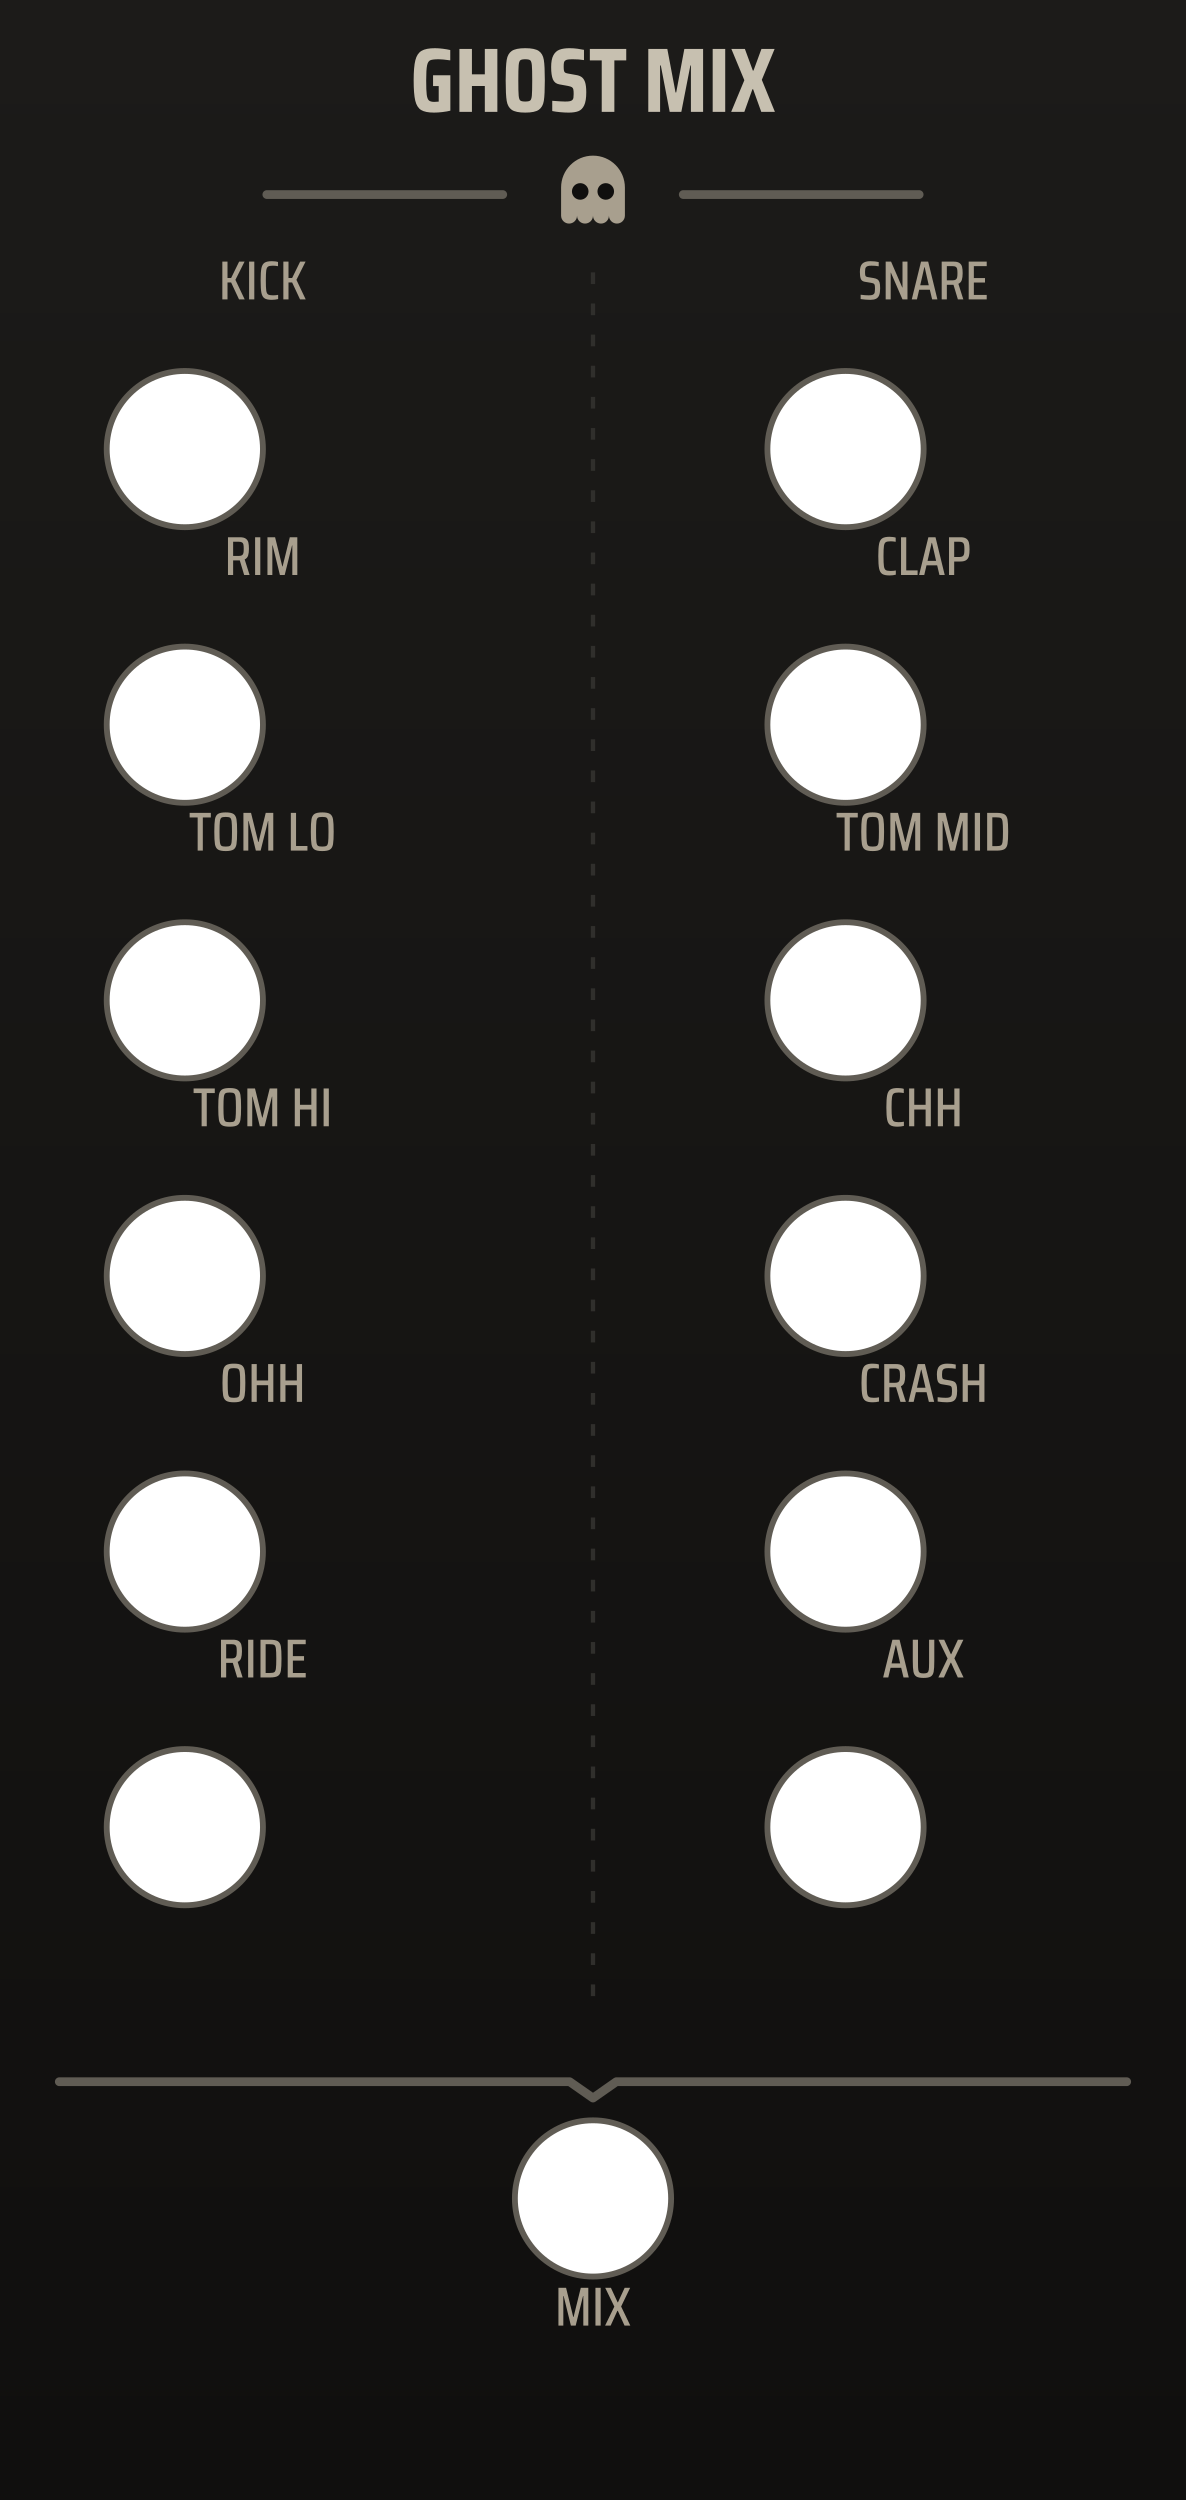
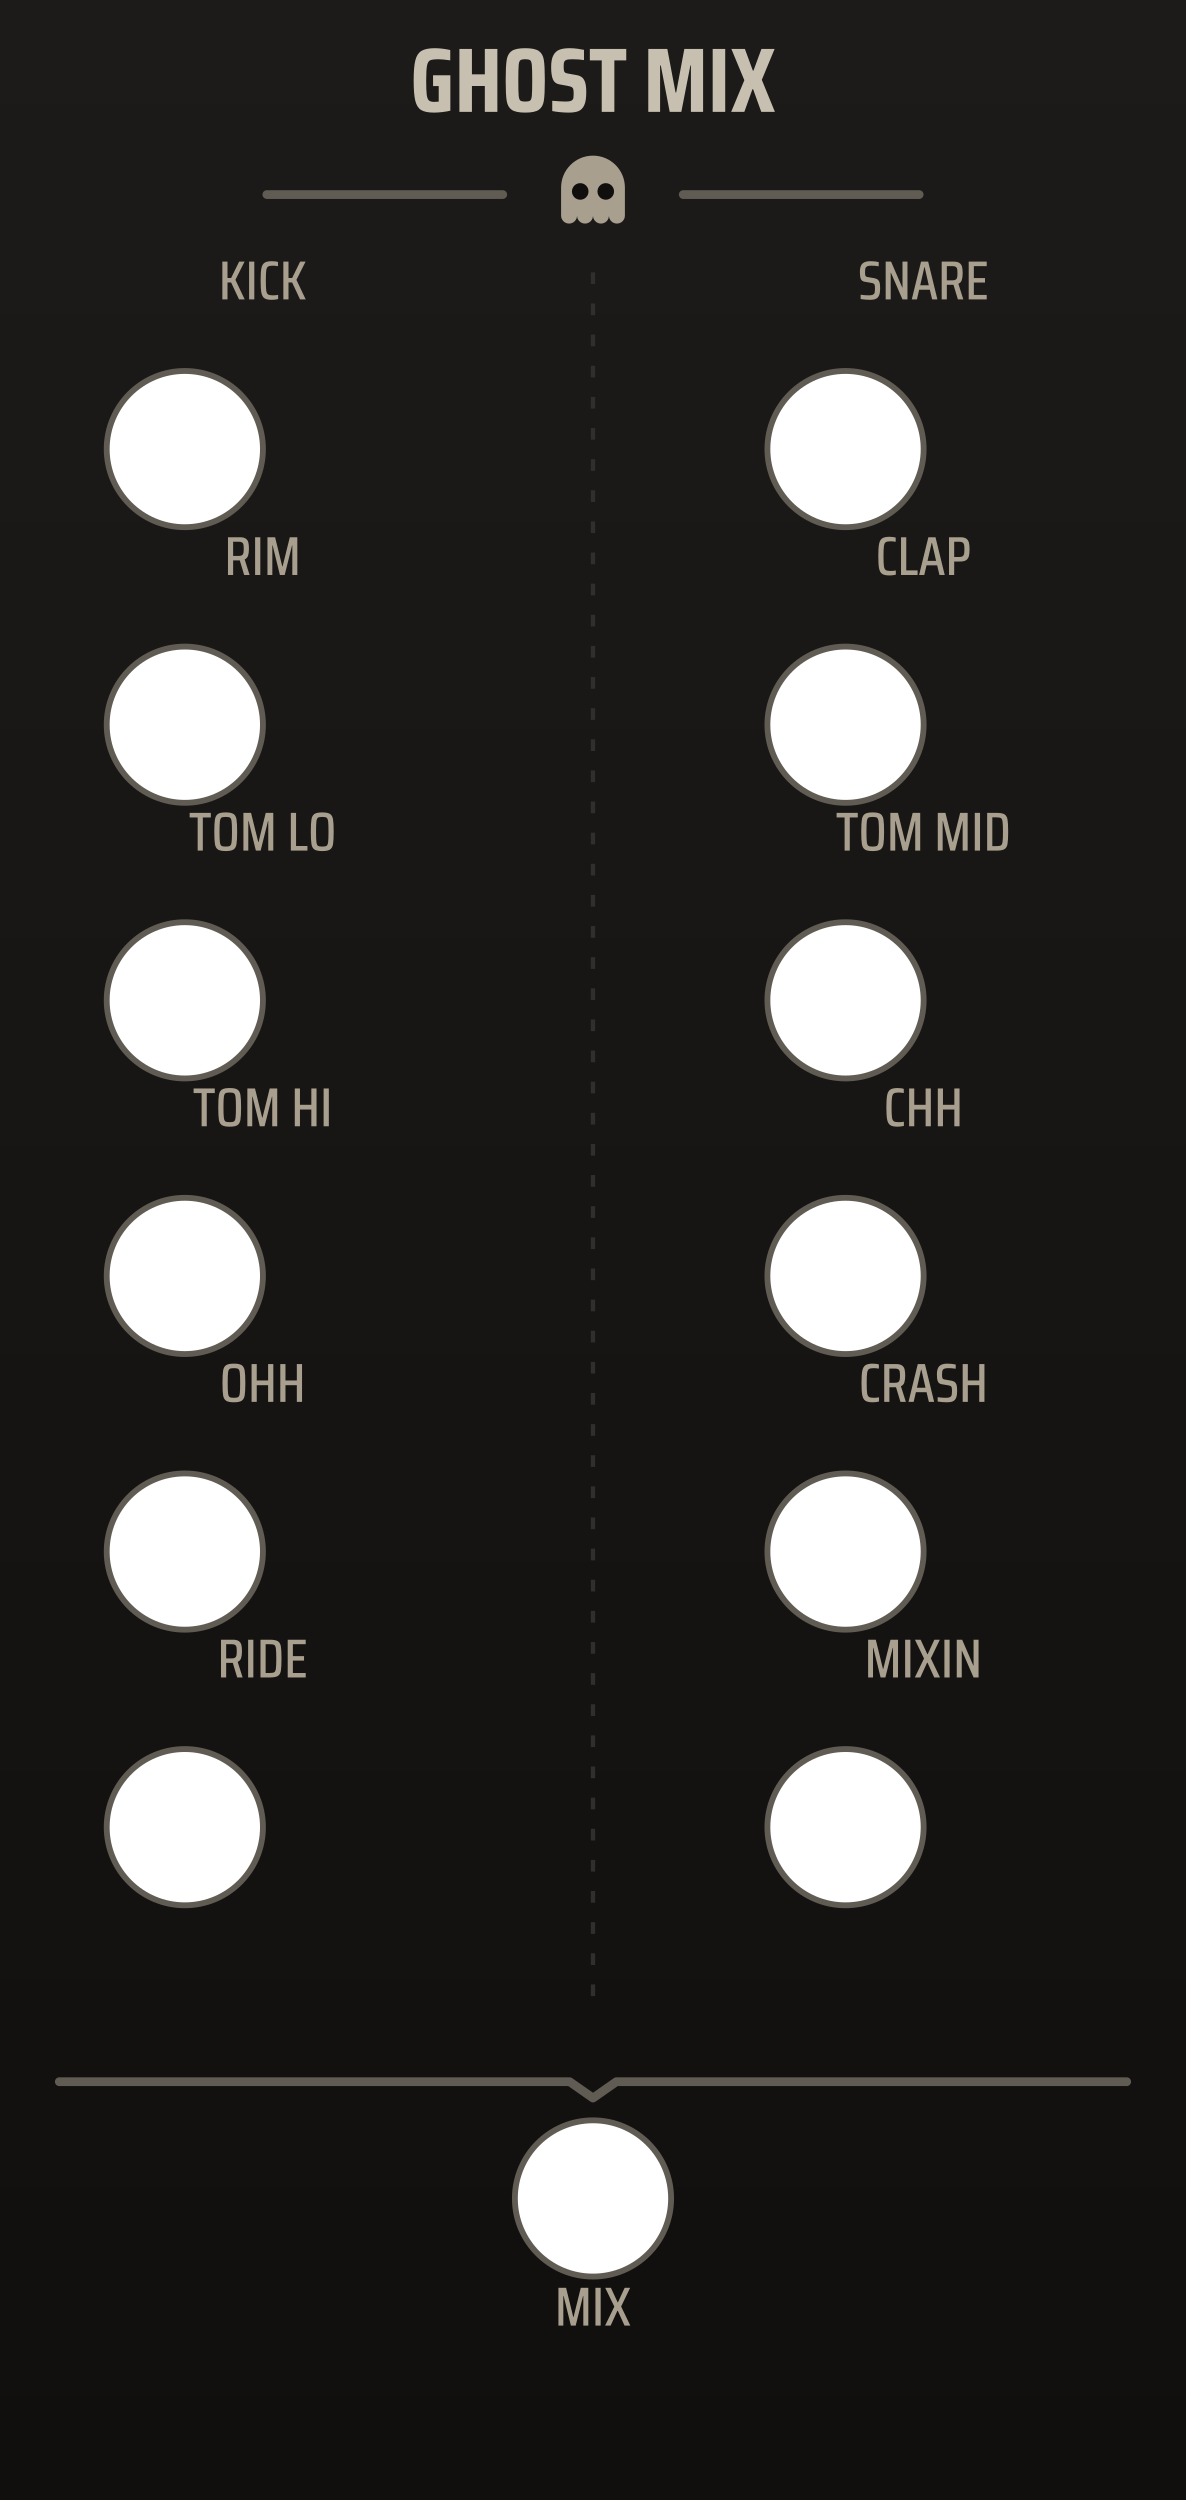
<svg xmlns="http://www.w3.org/2000/svg" width="60.96mm" height="128.50mm" viewBox="0 0 60.96 128.50">
  <defs>
    <linearGradient id="bg" x1="0" y1="0" x2="0" y2="128.5" gradientUnits="userSpaceOnUse">
      <stop offset="0" style="stop-color:#1c1b19;stop-opacity:1;" />
      <stop offset="1" style="stop-color:#100f0e;stop-opacity:1;" />
    </linearGradient>
  </defs>
  <rect width="60.96" height="128.5" fill="url(#bg)" />
  <path d="M22.259 4.424V3.869H23.148V5.689Q22.983 5.731 22.748 5.759Q22.513 5.788 22.311 5.788Q21.864 5.788 21.645 5.654Q21.427 5.52 21.344 5.174Q21.262 4.828 21.262 4.133Q21.262 3.441 21.349 3.096Q21.436 2.75 21.666 2.614Q21.897 2.477 22.358 2.477Q22.546 2.477 22.767 2.506Q22.988 2.534 23.143 2.572V3.103Q22.738 3.046 22.555 3.046Q22.235 3.046 22.115 3.098Q21.996 3.15 21.951 3.364Q21.906 3.578 21.906 4.133Q21.906 4.65 21.934 4.868Q21.963 5.087 22.045 5.162Q22.127 5.237 22.325 5.237Q22.367 5.237 22.55 5.223V4.424ZM24.92 5.75V4.419H24.257V5.75H23.613V2.515H24.257V3.822H24.92V2.515H25.564V5.75ZM25.992 4.133Q25.992 3.394 26.044 3.079Q26.096 2.764 26.302 2.621Q26.509 2.477 26.998 2.477Q27.487 2.477 27.694 2.621Q27.901 2.764 27.953 3.079Q28.004 3.394 28.004 4.133Q28.004 4.866 27.953 5.183Q27.901 5.501 27.694 5.644Q27.487 5.788 26.998 5.788Q26.509 5.788 26.302 5.644Q26.096 5.501 26.044 5.183Q25.992 4.866 25.992 4.133ZM27.356 4.133Q27.356 3.554 27.337 3.352Q27.318 3.15 27.252 3.098Q27.186 3.046 26.998 3.046Q26.81 3.046 26.744 3.098Q26.679 3.15 26.66 3.352Q26.641 3.554 26.641 4.133Q26.641 4.711 26.66 4.913Q26.679 5.115 26.744 5.167Q26.81 5.219 26.998 5.219Q27.186 5.219 27.252 5.167Q27.318 5.115 27.337 4.913Q27.356 4.711 27.356 4.133ZM28.385 5.708V5.181Q28.865 5.219 29.048 5.219Q29.213 5.219 29.297 5.2Q29.382 5.181 29.424 5.134Q29.462 5.096 29.474 5.028Q29.486 4.96 29.486 4.833Q29.486 4.659 29.467 4.586Q29.448 4.513 29.389 4.478Q29.33 4.443 29.185 4.415L28.743 4.335Q28.508 4.292 28.418 4.076Q28.329 3.86 28.329 3.451Q28.329 3.051 28.444 2.84Q28.559 2.628 28.761 2.553Q28.964 2.477 29.274 2.477Q29.49 2.477 29.69 2.506Q29.89 2.534 30.017 2.562V3.089Q29.763 3.046 29.448 3.046Q29.279 3.046 29.187 3.06Q29.095 3.075 29.053 3.112Q29.001 3.15 28.987 3.22Q28.973 3.291 28.973 3.427Q28.973 3.573 28.99 3.639Q29.006 3.705 29.048 3.733Q29.091 3.761 29.194 3.78L29.608 3.855Q29.772 3.879 29.888 3.956Q30.003 4.034 30.069 4.212Q30.134 4.401 30.134 4.744Q30.134 5.19 30.026 5.416Q29.918 5.642 29.728 5.715Q29.537 5.788 29.227 5.788Q29.029 5.788 28.797 5.766Q28.564 5.745 28.385 5.708ZM30.929 5.75V3.103H30.318V2.515H32.189V3.103H31.578V5.75ZM35.513 5.75V3.366H35.485L35.02 5.75H34.422L33.966 3.366H33.929V5.75H33.322V2.515H34.3L34.723 4.753H34.756L35.175 2.515H36.139V5.75ZM36.632 5.75V2.515H37.276V5.75ZM39.129 5.75 38.711 4.589H38.673L38.259 5.75H37.582L38.259 4.123L37.592 2.515H38.287L38.696 3.629H38.729L39.138 2.515H39.815L39.157 4.104L39.83 5.75Z" style="fill:#c7c0b0" />
  <g>
    <g>
      <path d="M28.840,11.082 L28.840,9.640 A1.640,1.640 0 0 1 32.120,9.640 L32.120,11.082 A0.410,0.410 0 0 1 31.300,11.082 A0.410,0.410 0 0 1 30.480,11.082 A0.410,0.410 0 0 1 29.660,11.082 A0.410,0.410 0 0 1 28.840,11.082 Z" fill="#a89f8e" />
      <circle cx="29.824" cy="9.84" r="0.426" fill="#100f0e" />
      <circle cx="31.136" cy="9.84" r="0.426" fill="#100f0e" />
    </g>
    <line x1="13.716" y1="10" x2="25.84" y2="10" stroke="#605c54" stroke-width="0.45" stroke-linecap="round" />
    <line x1="35.12" y1="10" x2="47.244" y2="10" stroke="#605c54" stroke-width="0.45" stroke-linecap="round" />
  </g>
  <g>
    <line x1="30.48" y1="14" x2="30.48" y2="14.6" stroke="#302f2c" stroke-width="0.22" stroke-linecap="butt" />
    <line x1="30.48" y1="15.6" x2="30.48" y2="16.2" stroke="#302f2c" stroke-width="0.22" stroke-linecap="butt" />
    <line x1="30.48" y1="17.2" x2="30.48" y2="17.8" stroke="#302f2c" stroke-width="0.22" stroke-linecap="butt" />
    <line x1="30.48" y1="18.8" x2="30.48" y2="19.4" stroke="#302f2c" stroke-width="0.22" stroke-linecap="butt" />
    <line x1="30.48" y1="20.4" x2="30.48" y2="21" stroke="#302f2c" stroke-width="0.22" stroke-linecap="butt" />
    <line x1="30.48" y1="22" x2="30.48" y2="22.6" stroke="#302f2c" stroke-width="0.22" stroke-linecap="butt" />
    <line x1="30.48" y1="23.6" x2="30.48" y2="24.2" stroke="#302f2c" stroke-width="0.22" stroke-linecap="butt" />
    <line x1="30.48" y1="25.2" x2="30.48" y2="25.8" stroke="#302f2c" stroke-width="0.22" stroke-linecap="butt" />
    <line x1="30.48" y1="26.8" x2="30.48" y2="27.4" stroke="#302f2c" stroke-width="0.22" stroke-linecap="butt" />
    <line x1="30.48" y1="28.4" x2="30.48" y2="29" stroke="#302f2c" stroke-width="0.22" stroke-linecap="butt" />
    <line x1="30.48" y1="30" x2="30.48" y2="30.6" stroke="#302f2c" stroke-width="0.22" stroke-linecap="butt" />
    <line x1="30.48" y1="31.6" x2="30.48" y2="32.2" stroke="#302f2c" stroke-width="0.22" stroke-linecap="butt" />
    <line x1="30.48" y1="33.2" x2="30.48" y2="33.8" stroke="#302f2c" stroke-width="0.22" stroke-linecap="butt" />
    <line x1="30.48" y1="34.8" x2="30.48" y2="35.4" stroke="#302f2c" stroke-width="0.22" stroke-linecap="butt" />
    <line x1="30.48" y1="36.4" x2="30.48" y2="37" stroke="#302f2c" stroke-width="0.22" stroke-linecap="butt" />
    <line x1="30.48" y1="38" x2="30.48" y2="38.6" stroke="#302f2c" stroke-width="0.22" stroke-linecap="butt" />
    <line x1="30.48" y1="39.6" x2="30.48" y2="40.2" stroke="#302f2c" stroke-width="0.22" stroke-linecap="butt" />
    <line x1="30.48" y1="41.2" x2="30.48" y2="41.8" stroke="#302f2c" stroke-width="0.22" stroke-linecap="butt" />
    <line x1="30.48" y1="42.8" x2="30.48" y2="43.4" stroke="#302f2c" stroke-width="0.22" stroke-linecap="butt" />
    <line x1="30.48" y1="44.4" x2="30.48" y2="45" stroke="#302f2c" stroke-width="0.22" stroke-linecap="butt" />
    <line x1="30.48" y1="46" x2="30.48" y2="46.6" stroke="#302f2c" stroke-width="0.22" stroke-linecap="butt" />
    <line x1="30.48" y1="47.6" x2="30.48" y2="48.2" stroke="#302f2c" stroke-width="0.22" stroke-linecap="butt" />
    <line x1="30.48" y1="49.2" x2="30.48" y2="49.8" stroke="#302f2c" stroke-width="0.22" stroke-linecap="butt" />
    <line x1="30.48" y1="50.8" x2="30.48" y2="51.4" stroke="#302f2c" stroke-width="0.22" stroke-linecap="butt" />
    <line x1="30.48" y1="52.4" x2="30.48" y2="53" stroke="#302f2c" stroke-width="0.22" stroke-linecap="butt" />
    <line x1="30.48" y1="54" x2="30.48" y2="54.6" stroke="#302f2c" stroke-width="0.22" stroke-linecap="butt" />
    <line x1="30.48" y1="55.6" x2="30.48" y2="56.2" stroke="#302f2c" stroke-width="0.22" stroke-linecap="butt" />
    <line x1="30.48" y1="57.2" x2="30.48" y2="57.8" stroke="#302f2c" stroke-width="0.22" stroke-linecap="butt" />
    <line x1="30.48" y1="58.8" x2="30.48" y2="59.4" stroke="#302f2c" stroke-width="0.22" stroke-linecap="butt" />
    <line x1="30.48" y1="60.4" x2="30.48" y2="61" stroke="#302f2c" stroke-width="0.22" stroke-linecap="butt" />
    <line x1="30.48" y1="62" x2="30.48" y2="62.6" stroke="#302f2c" stroke-width="0.22" stroke-linecap="butt" />
    <line x1="30.48" y1="63.6" x2="30.48" y2="64.2" stroke="#302f2c" stroke-width="0.22" stroke-linecap="butt" />
    <line x1="30.48" y1="65.2" x2="30.48" y2="65.8" stroke="#302f2c" stroke-width="0.22" stroke-linecap="butt" />
    <line x1="30.48" y1="66.8" x2="30.48" y2="67.4" stroke="#302f2c" stroke-width="0.22" stroke-linecap="butt" />
    <line x1="30.48" y1="68.4" x2="30.48" y2="69" stroke="#302f2c" stroke-width="0.22" stroke-linecap="butt" />
    <line x1="30.48" y1="70" x2="30.48" y2="70.6" stroke="#302f2c" stroke-width="0.22" stroke-linecap="butt" />
    <line x1="30.48" y1="71.6" x2="30.48" y2="72.2" stroke="#302f2c" stroke-width="0.22" stroke-linecap="butt" />
    <line x1="30.48" y1="73.2" x2="30.48" y2="73.8" stroke="#302f2c" stroke-width="0.22" stroke-linecap="butt" />
    <line x1="30.48" y1="74.8" x2="30.48" y2="75.4" stroke="#302f2c" stroke-width="0.22" stroke-linecap="butt" />
    <line x1="30.48" y1="76.4" x2="30.48" y2="77" stroke="#302f2c" stroke-width="0.22" stroke-linecap="butt" />
    <line x1="30.48" y1="78" x2="30.48" y2="78.6" stroke="#302f2c" stroke-width="0.22" stroke-linecap="butt" />
    <line x1="30.48" y1="79.6" x2="30.48" y2="80.2" stroke="#302f2c" stroke-width="0.22" stroke-linecap="butt" />
    <line x1="30.48" y1="81.2" x2="30.48" y2="81.8" stroke="#302f2c" stroke-width="0.22" stroke-linecap="butt" />
    <line x1="30.48" y1="82.8" x2="30.48" y2="83.4" stroke="#302f2c" stroke-width="0.22" stroke-linecap="butt" />
    <line x1="30.48" y1="84.4" x2="30.48" y2="85" stroke="#302f2c" stroke-width="0.22" stroke-linecap="butt" />
    <line x1="30.48" y1="86" x2="30.48" y2="86.6" stroke="#302f2c" stroke-width="0.22" stroke-linecap="butt" />
    <line x1="30.48" y1="87.6" x2="30.48" y2="88.2" stroke="#302f2c" stroke-width="0.22" stroke-linecap="butt" />
    <line x1="30.48" y1="89.2" x2="30.48" y2="89.8" stroke="#302f2c" stroke-width="0.22" stroke-linecap="butt" />
    <line x1="30.48" y1="90.8" x2="30.48" y2="91.4" stroke="#302f2c" stroke-width="0.22" stroke-linecap="butt" />
    <line x1="30.48" y1="92.4" x2="30.48" y2="93" stroke="#302f2c" stroke-width="0.22" stroke-linecap="butt" />
    <line x1="30.48" y1="94" x2="30.48" y2="94.6" stroke="#302f2c" stroke-width="0.22" stroke-linecap="butt" />
    <line x1="30.48" y1="95.6" x2="30.48" y2="96.2" stroke="#302f2c" stroke-width="0.22" stroke-linecap="butt" />
    <line x1="30.48" y1="97.2" x2="30.48" y2="97.8" stroke="#302f2c" stroke-width="0.22" stroke-linecap="butt" />
    <line x1="30.48" y1="98.8" x2="30.48" y2="99.4" stroke="#302f2c" stroke-width="0.22" stroke-linecap="butt" />
    <line x1="30.48" y1="100.4" x2="30.48" y2="101" stroke="#302f2c" stroke-width="0.22" stroke-linecap="butt" />
    <line x1="30.48" y1="102" x2="30.48" y2="102.6" stroke="#302f2c" stroke-width="0.22" stroke-linecap="butt" />
  </g>
  <g>
    <g>
      <circle cx="9.5" cy="23.083" r="4.015" fill="#ffffff" />
      <circle cx="9.5" cy="23.083" r="4.015" fill="none" stroke="#605c54" stroke-width="0.3" />
    </g>
    <rect id="in.kick" x="9" y="22.583" width="1" height="1" fill="none" />
    <rect id="mute.kick" x="17.5" y="22.583" width="1" height="1" fill="none" />
    <path d="M12.286 15.389 11.88 14.52H11.694V15.389H11.428V13.447H11.694V14.288H11.88L12.292 13.447H12.571L12.1 14.384L12.577 15.389ZM12.803 15.389V13.447H13.071V15.389ZM13.974 15.412Q13.714 15.412 13.596 15.333Q13.477 15.254 13.436 15.052Q13.396 14.85 13.396 14.418Q13.396 13.989 13.436 13.787Q13.477 13.586 13.597 13.505Q13.717 13.425 13.974 13.425Q14.059 13.425 14.148 13.436Q14.237 13.447 14.29 13.467V13.682Q14.141 13.656 14.028 13.656Q13.847 13.656 13.777 13.704Q13.706 13.752 13.685 13.899Q13.664 14.046 13.664 14.418Q13.664 14.791 13.685 14.937Q13.706 15.084 13.777 15.132Q13.847 15.18 14.028 15.18Q14.186 15.18 14.296 15.155V15.372Q14.237 15.389 14.145 15.4Q14.053 15.412 13.974 15.412ZM15.422 15.389 15.016 14.52H14.829V15.389H14.564V13.447H14.829V14.288H15.016L15.428 13.447H15.707L15.236 14.384L15.713 15.389Z" style="fill:#a89f8e" />
  </g>
  <g>
    <g>
      <circle cx="43.46" cy="23.083" r="4.015" fill="#ffffff" />
      <circle cx="43.46" cy="23.083" r="4.015" fill="none" stroke="#605c54" stroke-width="0.3" />
    </g>
    <rect id="in.snare" x="42.96" y="22.583" width="1" height="1" fill="none" />
    <rect id="mute.snare" x="51.46" y="22.583" width="1" height="1" fill="none" />
    <path d="M44.237 15.372V15.149Q44.48 15.18 44.646 15.18Q44.753 15.18 44.817 15.165Q44.88 15.149 44.917 15.112Q44.951 15.079 44.962 15.017Q44.974 14.954 44.974 14.853Q44.974 14.715 44.961 14.657Q44.948 14.599 44.904 14.575Q44.861 14.551 44.753 14.534L44.449 14.483Q44.296 14.458 44.247 14.338Q44.198 14.218 44.198 13.975Q44.198 13.67 44.329 13.548Q44.46 13.425 44.734 13.425Q44.852 13.425 44.972 13.437Q45.092 13.45 45.166 13.47V13.687Q44.985 13.656 44.799 13.656Q44.683 13.656 44.618 13.673Q44.553 13.69 44.519 13.727Q44.485 13.763 44.474 13.82Q44.463 13.876 44.463 13.969Q44.463 14.088 44.474 14.14Q44.485 14.192 44.518 14.214Q44.55 14.235 44.626 14.246L44.914 14.294Q45.027 14.314 45.096 14.358Q45.166 14.401 45.205 14.503Q45.239 14.599 45.239 14.822Q45.239 15.05 45.187 15.179Q45.134 15.307 45.024 15.359Q44.914 15.412 44.725 15.412Q44.612 15.412 44.477 15.4Q44.341 15.389 44.237 15.372ZM46.388 15.389 45.792 14.015H45.781V15.389H45.524V13.447H45.801L46.376 14.777H46.388V13.447H46.644V15.389ZM47.912 15.389 47.793 14.892H47.246L47.13 15.389H46.865L47.341 13.447H47.708L48.182 15.389ZM47.528 13.735H47.511L47.299 14.664H47.739ZM49.235 15.389 49.009 14.638H48.992H48.668V15.389H48.403V13.447H49.015Q49.215 13.447 49.317 13.519Q49.419 13.591 49.45 13.715Q49.481 13.84 49.481 14.043Q49.481 14.255 49.437 14.391Q49.393 14.528 49.261 14.588L49.515 15.389ZM49.213 14.043Q49.213 13.896 49.197 13.823Q49.182 13.749 49.127 13.714Q49.071 13.679 48.95 13.679H48.668V14.41H48.947Q49.066 14.41 49.122 14.373Q49.179 14.336 49.196 14.262Q49.213 14.187 49.213 14.043ZM49.791 15.389V13.447H50.717V13.679H50.056V14.291H50.629V14.523H50.056V15.158H50.717V15.389Z" style="fill:#a89f8e" />
  </g>
  <g>
    <g>
      <circle cx="9.5" cy="37.25" r="4.015" fill="#ffffff" />
      <circle cx="9.5" cy="37.25" r="4.015" fill="none" stroke="#605c54" stroke-width="0.3" />
    </g>
    <rect id="in.rim" x="9" y="36.75" width="1" height="1" fill="none" />
    <rect id="mute.rim" x="17.5" y="36.75" width="1" height="1" fill="none" />
    <path d="M12.55 29.556 12.325 28.805H12.308H11.983V29.556H11.718V27.614H12.33Q12.531 27.614 12.632 27.686Q12.734 27.758 12.765 27.882Q12.796 28.006 12.796 28.209Q12.796 28.421 12.752 28.558Q12.708 28.695 12.576 28.754L12.83 29.556ZM12.528 28.209Q12.528 28.063 12.512 27.989Q12.497 27.916 12.442 27.881Q12.387 27.845 12.265 27.845H11.983V28.576H12.262Q12.381 28.576 12.437 28.54Q12.494 28.503 12.511 28.428Q12.528 28.353 12.528 28.209ZM13.112 29.556V27.614H13.38V29.556ZM15.025 29.556V28.035H15.011L14.633 29.556H14.388L14.015 28.035H13.998V29.556H13.747V27.614H14.139L14.509 29.113H14.526L14.896 27.614H15.282V29.556Z" style="fill:#a89f8e" />
  </g>
  <g>
    <g>
      <circle cx="43.46" cy="37.25" r="4.015" fill="#ffffff" />
      <circle cx="43.46" cy="37.25" r="4.015" fill="none" stroke="#605c54" stroke-width="0.3" />
    </g>
    <rect id="in.clap" x="42.96" y="36.75" width="1" height="1" fill="none" />
    <rect id="mute.clap" x="51.46" y="36.75" width="1" height="1" fill="none" />
    <path d="M45.723 29.578Q45.463 29.578 45.345 29.499Q45.226 29.42 45.185 29.218Q45.144 29.017 45.144 28.585Q45.144 28.156 45.185 27.954Q45.226 27.752 45.346 27.672Q45.466 27.591 45.723 27.591Q45.808 27.591 45.896 27.603Q45.985 27.614 46.039 27.634V27.848Q45.889 27.823 45.777 27.823Q45.596 27.823 45.525 27.871Q45.455 27.919 45.434 28.066Q45.412 28.212 45.412 28.585Q45.412 28.957 45.434 29.104Q45.455 29.251 45.525 29.299Q45.596 29.347 45.777 29.347Q45.935 29.347 46.045 29.321V29.539Q45.985 29.556 45.894 29.567Q45.802 29.578 45.723 29.578ZM46.313 29.556V27.614H46.581V29.319H47.165V29.556ZM48.288 29.556 48.17 29.059H47.622L47.507 29.556H47.241L47.718 27.614H48.085L48.559 29.556ZM47.904 27.902H47.888L47.676 28.83H48.116ZM48.779 27.614H49.375Q49.572 27.614 49.673 27.69Q49.773 27.766 49.804 27.896Q49.835 28.026 49.835 28.238Q49.835 28.444 49.804 28.574Q49.773 28.703 49.673 28.782Q49.572 28.861 49.372 28.861H49.045V29.556H48.779ZM49.304 28.63Q49.423 28.63 49.479 28.592Q49.536 28.554 49.553 28.475Q49.57 28.396 49.57 28.238Q49.57 28.077 49.553 27.999Q49.536 27.922 49.481 27.884Q49.426 27.845 49.304 27.845H49.045V28.63Z" style="fill:#a89f8e" />
  </g>
  <g>
    <g>
      <circle cx="9.5" cy="51.417" r="4.015" fill="#ffffff" />
      <circle cx="9.5" cy="51.417" r="4.015" fill="none" stroke="#605c54" stroke-width="0.3" />
    </g>
    <rect id="in.tomlo" x="9" y="50.917" width="1" height="1" fill="none" />
    <rect id="mute.tomlo" x="17.5" y="50.917" width="1" height="1" fill="none" />
    <path d="M10.16 43.722V42.018H9.748V41.781H10.837V42.018H10.425V43.722ZM11.015 42.752Q11.015 42.303 11.049 42.109Q11.083 41.916 11.203 41.837Q11.323 41.758 11.602 41.758Q11.881 41.758 12.001 41.837Q12.121 41.916 12.155 42.109Q12.189 42.303 12.189 42.752Q12.189 43.2 12.155 43.394Q12.121 43.587 12.001 43.666Q11.881 43.745 11.602 43.745Q11.323 43.745 11.203 43.666Q11.083 43.587 11.049 43.394Q11.015 43.2 11.015 42.752ZM11.924 42.752Q11.924 42.365 11.904 42.217Q11.884 42.069 11.824 42.029Q11.763 41.99 11.602 41.99Q11.441 41.99 11.382 42.029Q11.323 42.069 11.303 42.215Q11.283 42.362 11.283 42.752Q11.283 43.141 11.303 43.288Q11.323 43.434 11.382 43.474Q11.441 43.514 11.602 43.514Q11.763 43.514 11.824 43.474Q11.884 43.434 11.904 43.286Q11.924 43.138 11.924 42.752ZM13.789 43.722V42.201H13.775L13.397 43.722H13.151L12.779 42.201H12.762V43.722H12.511V41.781H12.903L13.273 43.279H13.29L13.659 41.781H14.046V43.722ZM14.949 43.722V41.781H15.217V43.485H15.802V43.722ZM15.976 42.752Q15.976 42.303 16.01 42.109Q16.044 41.916 16.164 41.837Q16.284 41.758 16.564 41.758Q16.843 41.758 16.963 41.837Q17.083 41.916 17.117 42.109Q17.151 42.303 17.151 42.752Q17.151 43.2 17.117 43.394Q17.083 43.587 16.963 43.666Q16.843 43.745 16.564 43.745Q16.284 43.745 16.164 43.666Q16.044 43.587 16.01 43.394Q15.976 43.2 15.976 42.752ZM16.885 42.752Q16.885 42.365 16.866 42.217Q16.846 42.069 16.785 42.029Q16.724 41.99 16.564 41.99Q16.403 41.99 16.343 42.029Q16.284 42.069 16.264 42.215Q16.245 42.362 16.245 42.752Q16.245 43.141 16.264 43.288Q16.284 43.434 16.343 43.474Q16.403 43.514 16.564 43.514Q16.724 43.514 16.785 43.474Q16.846 43.434 16.866 43.286Q16.885 43.138 16.885 42.752Z" style="fill:#a89f8e" />
  </g>
  <g>
    <g>
      <circle cx="43.46" cy="51.417" r="4.015" fill="#ffffff" />
      <circle cx="43.46" cy="51.417" r="4.015" fill="none" stroke="#605c54" stroke-width="0.3" />
    </g>
    <rect id="in.tommid" x="42.96" y="50.917" width="1" height="1" fill="none" />
    <rect id="mute.tommid" x="51.46" y="50.917" width="1" height="1" fill="none" />
    <path d="M43.413 43.722V42.018H43.001V41.781H44.09V42.018H43.678V43.722ZM44.268 42.752Q44.268 42.303 44.302 42.109Q44.336 41.916 44.456 41.837Q44.576 41.758 44.855 41.758Q45.134 41.758 45.254 41.837Q45.374 41.916 45.408 42.109Q45.442 42.303 45.442 42.752Q45.442 43.2 45.408 43.394Q45.374 43.587 45.254 43.666Q45.134 43.745 44.855 43.745Q44.576 43.745 44.456 43.666Q44.336 43.587 44.302 43.394Q44.268 43.2 44.268 42.752ZM45.177 42.752Q45.177 42.365 45.157 42.217Q45.137 42.069 45.077 42.029Q45.016 41.99 44.855 41.99Q44.694 41.99 44.635 42.029Q44.576 42.069 44.556 42.215Q44.536 42.362 44.536 42.752Q44.536 43.141 44.556 43.288Q44.576 43.434 44.635 43.474Q44.694 43.514 44.855 43.514Q45.016 43.514 45.077 43.474Q45.137 43.434 45.157 43.286Q45.177 43.138 45.177 42.752ZM47.042 43.722V42.201H47.028L46.65 43.722H46.404L46.032 42.201H46.015V43.722H45.764V41.781H46.156L46.526 43.279H46.543L46.912 41.781H47.299V43.722ZM49.481 43.722V42.201H49.467L49.088 43.722H48.843L48.47 42.201H48.453V43.722H48.202V41.781H48.595L48.964 43.279H48.981L49.351 41.781H49.738V43.722ZM50.104 43.722V41.781H50.373V43.722ZM50.739 41.781H51.219Q51.507 41.781 51.63 41.857Q51.753 41.933 51.786 42.121Q51.82 42.308 51.82 42.752Q51.82 43.195 51.786 43.382Q51.753 43.57 51.63 43.646Q51.507 43.722 51.219 43.722H50.739ZM51.214 43.491Q51.383 43.491 51.446 43.453Q51.51 43.415 51.531 43.272Q51.552 43.13 51.552 42.752Q51.552 42.376 51.531 42.232Q51.51 42.088 51.446 42.05Q51.383 42.012 51.214 42.012H51.005V43.491Z" style="fill:#a89f8e" />
  </g>
  <g>
    <g>
      <circle cx="9.5" cy="65.583" r="4.015" fill="#ffffff" />
      <circle cx="9.5" cy="65.583" r="4.015" fill="none" stroke="#605c54" stroke-width="0.3" />
    </g>
    <rect id="in.tomhi" x="9" y="65.083" width="1" height="1" fill="none" />
    <rect id="mute.tomhi" x="17.5" y="65.083" width="1" height="1" fill="none" />
    <path d="M10.363 57.889V56.184H9.951V55.947H11.04V56.184H10.628V57.889ZM11.218 56.918Q11.218 56.469 11.252 56.276Q11.286 56.083 11.406 56.004Q11.526 55.925 11.805 55.925Q12.085 55.925 12.205 56.004Q12.325 56.083 12.358 56.276Q12.392 56.469 12.392 56.918Q12.392 57.367 12.358 57.56Q12.325 57.754 12.205 57.833Q12.085 57.912 11.805 57.912Q11.526 57.912 11.406 57.833Q11.286 57.754 11.252 57.56Q11.218 57.367 11.218 56.918ZM12.127 56.918Q12.127 56.532 12.107 56.383Q12.087 56.235 12.027 56.196Q11.966 56.156 11.805 56.156Q11.644 56.156 11.585 56.196Q11.526 56.235 11.506 56.382Q11.486 56.529 11.486 56.918Q11.486 57.308 11.506 57.454Q11.526 57.601 11.585 57.641Q11.644 57.68 11.805 57.68Q11.966 57.68 12.027 57.641Q12.087 57.601 12.107 57.453Q12.127 57.305 12.127 56.918ZM13.992 57.889V56.368H13.978L13.6 57.889H13.355L12.982 56.368H12.965V57.889H12.714V55.947H13.106L13.476 57.446H13.493L13.863 55.947H14.249V57.889ZM16.002 57.889V57.031H15.418V57.889H15.152V55.947H15.418V56.788H16.002V55.947H16.27V57.889ZM16.634 57.889V55.947H16.902V57.889Z" style="fill:#a89f8e" />
  </g>
  <g>
    <g>
      <circle cx="43.46" cy="65.583" r="4.015" fill="#ffffff" />
      <circle cx="43.46" cy="65.583" r="4.015" fill="none" stroke="#605c54" stroke-width="0.3" />
    </g>
    <rect id="in.chh" x="42.96" y="65.083" width="1" height="1" fill="none" />
    <rect id="mute.chh" x="51.46" y="65.083" width="1" height="1" fill="none" />
    <path d="M46.138 57.912Q45.878 57.912 45.76 57.833Q45.641 57.754 45.6 57.552Q45.559 57.35 45.559 56.918Q45.559 56.489 45.6 56.287Q45.641 56.086 45.761 56.005Q45.881 55.925 46.138 55.925Q46.222 55.925 46.311 55.936Q46.4 55.947 46.454 55.967V56.182Q46.304 56.156 46.191 56.156Q46.011 56.156 45.94 56.204Q45.87 56.252 45.849 56.399Q45.827 56.546 45.827 56.918Q45.827 57.291 45.849 57.437Q45.87 57.584 45.94 57.632Q46.011 57.68 46.191 57.68Q46.349 57.68 46.46 57.655V57.872Q46.4 57.889 46.309 57.9Q46.217 57.912 46.138 57.912ZM47.577 57.889V57.031H46.993V57.889H46.728V55.947H46.993V56.788H47.577V55.947H47.845V57.889ZM49.053 57.889V57.031H48.469V57.889H48.204V55.947H48.469V56.788H49.053V55.947H49.321V57.889Z" style="fill:#a89f8e" />
  </g>
  <g>
    <g>
      <circle cx="9.5" cy="79.75" r="4.015" fill="#ffffff" />
      <circle cx="9.5" cy="79.75" r="4.015" fill="none" stroke="#605c54" stroke-width="0.3" />
    </g>
    <rect id="in.ohh" x="9" y="79.25" width="1" height="1" fill="none" />
    <rect id="mute.ohh" x="17.5" y="79.25" width="1" height="1" fill="none" />
    <path d="M11.436 71.085Q11.436 70.636 11.469 70.443Q11.503 70.249 11.623 70.17Q11.743 70.091 12.023 70.091Q12.302 70.091 12.422 70.17Q12.542 70.249 12.576 70.443Q12.61 70.636 12.61 71.085Q12.61 71.534 12.576 71.727Q12.542 71.92 12.422 71.999Q12.302 72.078 12.023 72.078Q11.743 72.078 11.623 71.999Q11.503 71.92 11.469 71.727Q11.436 71.534 11.436 71.085ZM12.344 71.085Q12.344 70.698 12.325 70.55Q12.305 70.402 12.244 70.362Q12.183 70.323 12.023 70.323Q11.862 70.323 11.802 70.362Q11.743 70.402 11.723 70.549Q11.704 70.695 11.704 71.085Q11.704 71.474 11.723 71.621Q11.743 71.768 11.802 71.807Q11.862 71.847 12.023 71.847Q12.183 71.847 12.244 71.807Q12.305 71.768 12.325 71.62Q12.344 71.472 12.344 71.085ZM13.781 72.056V71.198H13.197V72.056H12.931V70.114H13.197V70.955H13.781V70.114H14.049V72.056ZM15.257 72.056V71.198H14.673V72.056H14.407V70.114H14.673V70.955H15.257V70.114H15.525V72.056Z" style="fill:#a89f8e" />
  </g>
  <g>
    <g>
      <circle cx="43.46" cy="79.75" r="4.015" fill="#ffffff" />
      <circle cx="43.46" cy="79.75" r="4.015" fill="none" stroke="#605c54" stroke-width="0.3" />
    </g>
    <rect id="in.crash" x="42.96" y="79.25" width="1" height="1" fill="none" />
    <rect id="mute.crash" x="51.46" y="79.25" width="1" height="1" fill="none" />
    <path d="M44.859 72.078Q44.6 72.078 44.481 71.999Q44.363 71.92 44.322 71.718Q44.281 71.517 44.281 71.085Q44.281 70.656 44.322 70.454Q44.363 70.252 44.483 70.172Q44.602 70.091 44.859 70.091Q44.944 70.091 45.033 70.103Q45.122 70.114 45.175 70.134V70.348Q45.026 70.323 44.913 70.323Q44.732 70.323 44.662 70.371Q44.591 70.419 44.57 70.566Q44.549 70.712 44.549 71.085Q44.549 71.457 44.57 71.604Q44.591 71.751 44.662 71.799Q44.732 71.847 44.913 71.847Q45.071 71.847 45.181 71.821V72.039Q45.122 72.056 45.03 72.067Q44.938 72.078 44.859 72.078ZM46.282 72.056 46.056 71.305H46.039H45.714V72.056H45.449V70.114H46.062Q46.262 70.114 46.364 70.186Q46.465 70.258 46.496 70.382Q46.527 70.506 46.527 70.71Q46.527 70.921 46.484 71.058Q46.44 71.195 46.307 71.254L46.561 72.056ZM46.259 70.71Q46.259 70.563 46.244 70.489Q46.228 70.416 46.173 70.381Q46.118 70.345 45.997 70.345H45.714V71.076H45.994Q46.112 71.076 46.169 71.04Q46.225 71.003 46.242 70.928Q46.259 70.853 46.259 70.71ZM47.744 72.056 47.625 71.559H47.078L46.962 72.056H46.697L47.174 70.114H47.54L48.015 72.056ZM47.36 70.402H47.343L47.131 71.33H47.571ZM48.195 72.039V71.816Q48.438 71.847 48.604 71.847Q48.712 71.847 48.775 71.831Q48.839 71.816 48.875 71.779Q48.909 71.745 48.921 71.683Q48.932 71.621 48.932 71.519Q48.932 71.381 48.919 71.323Q48.906 71.265 48.863 71.241Q48.819 71.218 48.712 71.201L48.407 71.15Q48.254 71.124 48.205 71.004Q48.156 70.884 48.156 70.642Q48.156 70.337 48.287 70.214Q48.418 70.091 48.692 70.091Q48.81 70.091 48.93 70.104Q49.05 70.117 49.124 70.137V70.354Q48.943 70.323 48.757 70.323Q48.641 70.323 48.576 70.34Q48.511 70.357 48.477 70.393Q48.444 70.43 48.432 70.487Q48.421 70.543 48.421 70.636Q48.421 70.755 48.432 70.807Q48.444 70.859 48.476 70.88Q48.508 70.901 48.585 70.913L48.873 70.961Q48.985 70.98 49.055 71.024Q49.124 71.068 49.163 71.17Q49.197 71.265 49.197 71.488Q49.197 71.717 49.145 71.845Q49.093 71.974 48.983 72.026Q48.873 72.078 48.683 72.078Q48.571 72.078 48.435 72.067Q48.3 72.056 48.195 72.039ZM50.332 72.056V71.198H49.747V72.056H49.482V70.114H49.747V70.955H50.332V70.114H50.6V72.056Z" style="fill:#a89f8e" />
  </g>
  <g>
    <g>
      <circle cx="9.5" cy="93.917" r="4.015" fill="#ffffff" />
      <circle cx="9.5" cy="93.917" r="4.015" fill="none" stroke="#605c54" stroke-width="0.3" />
    </g>
    <rect id="in.ride" x="9" y="93.417" width="1" height="1" fill="none" />
    <rect id="mute.ride" x="17.5" y="93.417" width="1" height="1" fill="none" />
    <path d="M12.192 86.222 11.966 85.472H11.949H11.625V86.222H11.359V84.281H11.972Q12.172 84.281 12.274 84.353Q12.375 84.425 12.406 84.549Q12.437 84.673 12.437 84.876Q12.437 85.088 12.394 85.225Q12.35 85.362 12.217 85.421L12.471 86.222ZM12.169 84.876Q12.169 84.729 12.154 84.656Q12.138 84.583 12.083 84.547Q12.028 84.512 11.907 84.512H11.625V85.243H11.904Q12.023 85.243 12.079 85.206Q12.135 85.17 12.152 85.095Q12.169 85.02 12.169 84.876ZM12.754 86.222V84.281H13.022V86.222ZM13.389 84.281H13.868Q14.156 84.281 14.279 84.357Q14.402 84.433 14.436 84.621Q14.469 84.808 14.469 85.252Q14.469 85.695 14.436 85.882Q14.402 86.07 14.279 86.146Q14.156 86.222 13.868 86.222H13.389ZM13.863 85.991Q14.032 85.991 14.095 85.953Q14.159 85.915 14.18 85.772Q14.201 85.63 14.201 85.252Q14.201 84.876 14.18 84.732Q14.159 84.588 14.095 84.55Q14.032 84.512 13.863 84.512H13.654V85.991ZM14.788 86.222V84.281H15.714V84.512H15.054V85.125H15.627V85.356H15.054V85.991H15.714V86.222Z" style="fill:#a89f8e" />
  </g>
  <g>
    <g>
      <circle cx="43.46" cy="93.917" r="4.015" fill="#ffffff" />
      <circle cx="43.46" cy="93.917" r="4.015" fill="none" stroke="#605c54" stroke-width="0.3" />
    </g>
    <rect id="in.aux" x="42.96" y="93.417" width="1" height="1" fill="none" />
    <rect id="mute.aux" x="51.46" y="93.417" width="1" height="1" fill="none" />
-     <path d="M46.44 86.222 46.321 85.726H45.774L45.658 86.222H45.393L45.87 84.281H46.237L46.711 86.222ZM46.056 84.569H46.039L45.827 85.497H46.268ZM48.023 84.281V85.373Q48.023 85.754 47.991 85.926Q47.958 86.098 47.844 86.172Q47.73 86.245 47.47 86.245Q47.213 86.245 47.099 86.172Q46.984 86.098 46.951 85.925Q46.917 85.751 46.917 85.373V84.281H47.185V85.477Q47.185 85.728 47.2 85.831Q47.216 85.934 47.274 85.974Q47.332 86.014 47.47 86.014Q47.608 86.014 47.666 85.974Q47.724 85.934 47.739 85.831Q47.755 85.728 47.755 85.477V84.281ZM49.231 86.222 48.884 85.46H48.864L48.517 86.222H48.232L48.706 85.246L48.238 84.281H48.531L48.875 85.026H48.892L49.237 84.281H49.519L49.056 85.24L49.527 86.222Z" style="fill:#a89f8e" />
+     <path d="M45.901 86.222V84.701H45.887L45.508 86.222H45.263L44.89 84.701H44.873V86.222H44.622V84.281H45.015L45.384 85.779H45.401L45.771 84.281H46.158V86.222ZM46.524 86.222V84.281H46.793V86.222ZM48.02 86.222 47.673 85.46H47.653L47.306 86.222H47.021L47.495 85.246L47.027 84.281H47.32L47.665 85.026H47.682L48.026 84.281H48.308L47.845 85.24L48.317 86.222ZM48.542 86.222V84.281H48.81V86.222ZM50.041 86.222 49.445 84.848H49.434V86.222H49.177V84.281H49.454L50.03 85.61H50.041V84.281H50.298V86.222Z" style="fill:#a89f8e" />
  </g>
  <polyline points="3.048,107.000 29.280,107.000 30.480,107.840 31.680,107.000 57.912,107.000" fill="none" stroke="#605c54" stroke-width="0.45" stroke-linejoin="round" stroke-linecap="round" />
  <g>
    <g>
      <circle cx="30.48" cy="113" r="4.015" fill="#ffffff" />
      <circle cx="30.48" cy="113" r="4.015" fill="none" stroke="#605c54" stroke-width="0.3" />
    </g>
    <rect id="out.main.mix" x="29.98" y="112.5" width="1" height="1" fill="none" />
    <path d="M29.982 119.536V118.015H29.968L29.59 119.536H29.344L28.972 118.015H28.955V119.536H28.703V117.594H29.096L29.465 119.093H29.482L29.852 117.594H30.239V119.536ZM30.606 119.536V117.594H30.874V119.536ZM32.101 119.536 31.754 118.774H31.734L31.387 119.536H31.102L31.576 118.559L31.108 117.594H31.401L31.746 118.339H31.763L32.107 117.594H32.389L31.926 118.554L32.398 119.536Z" style="fill:#a89f8e" />
  </g>
</svg>
